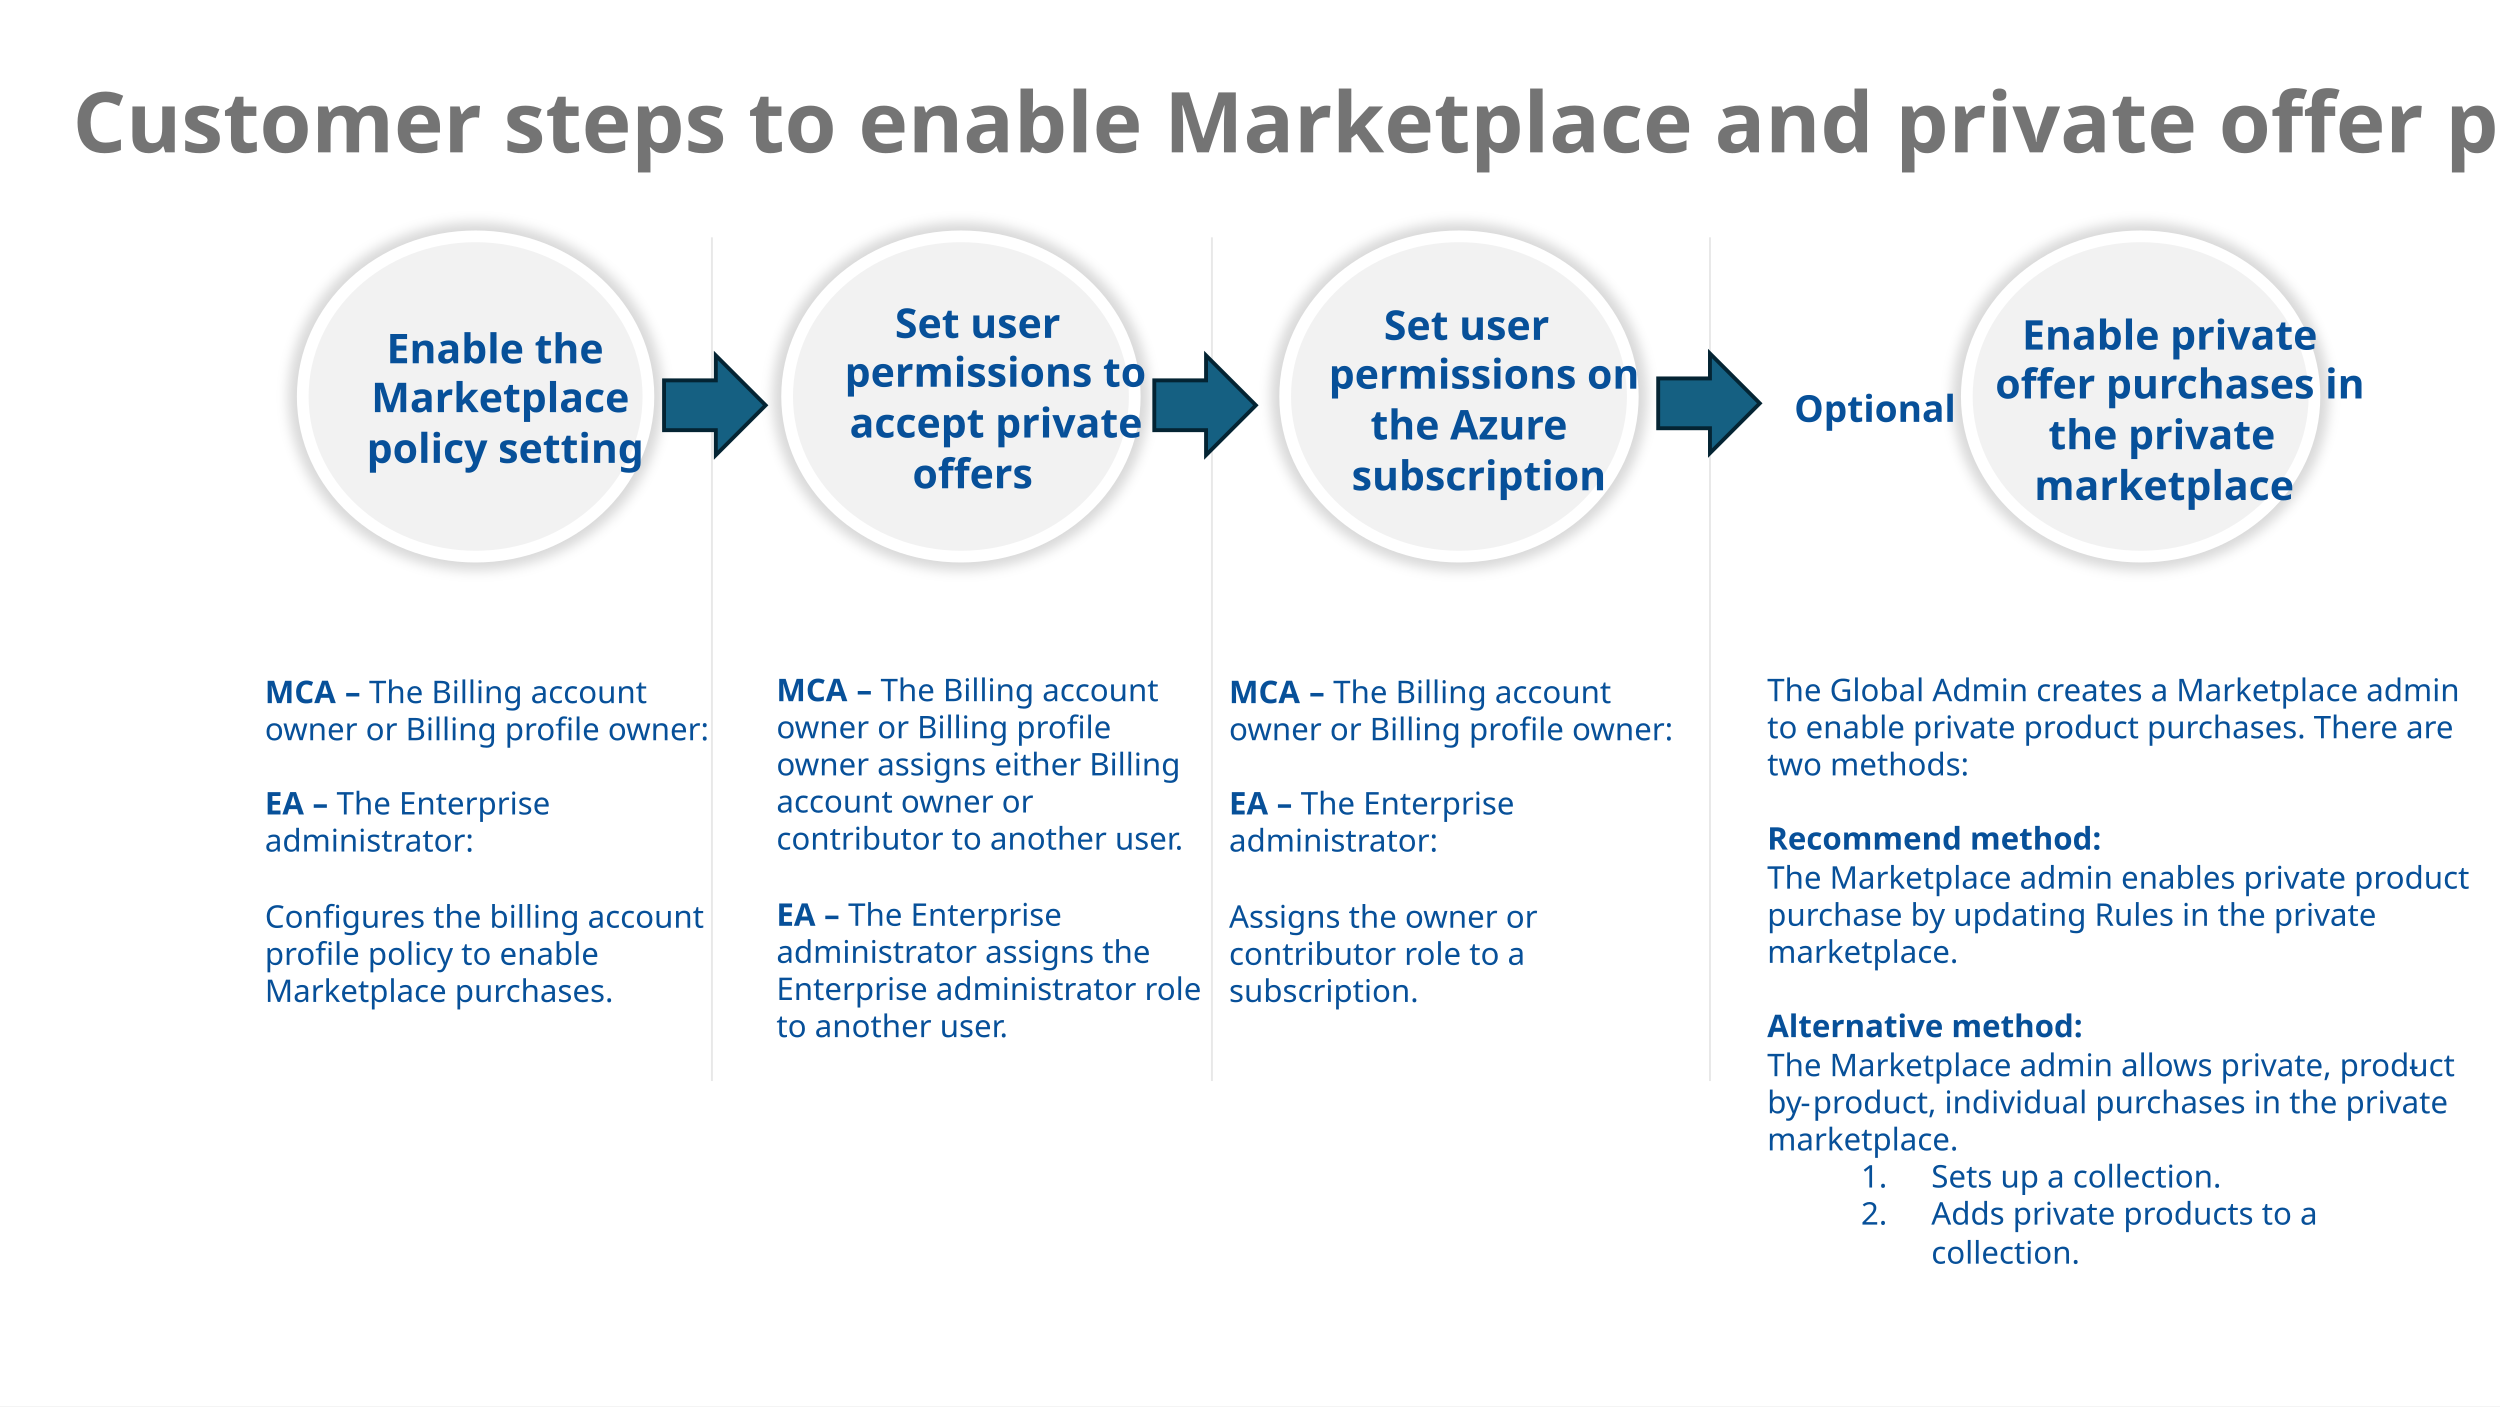
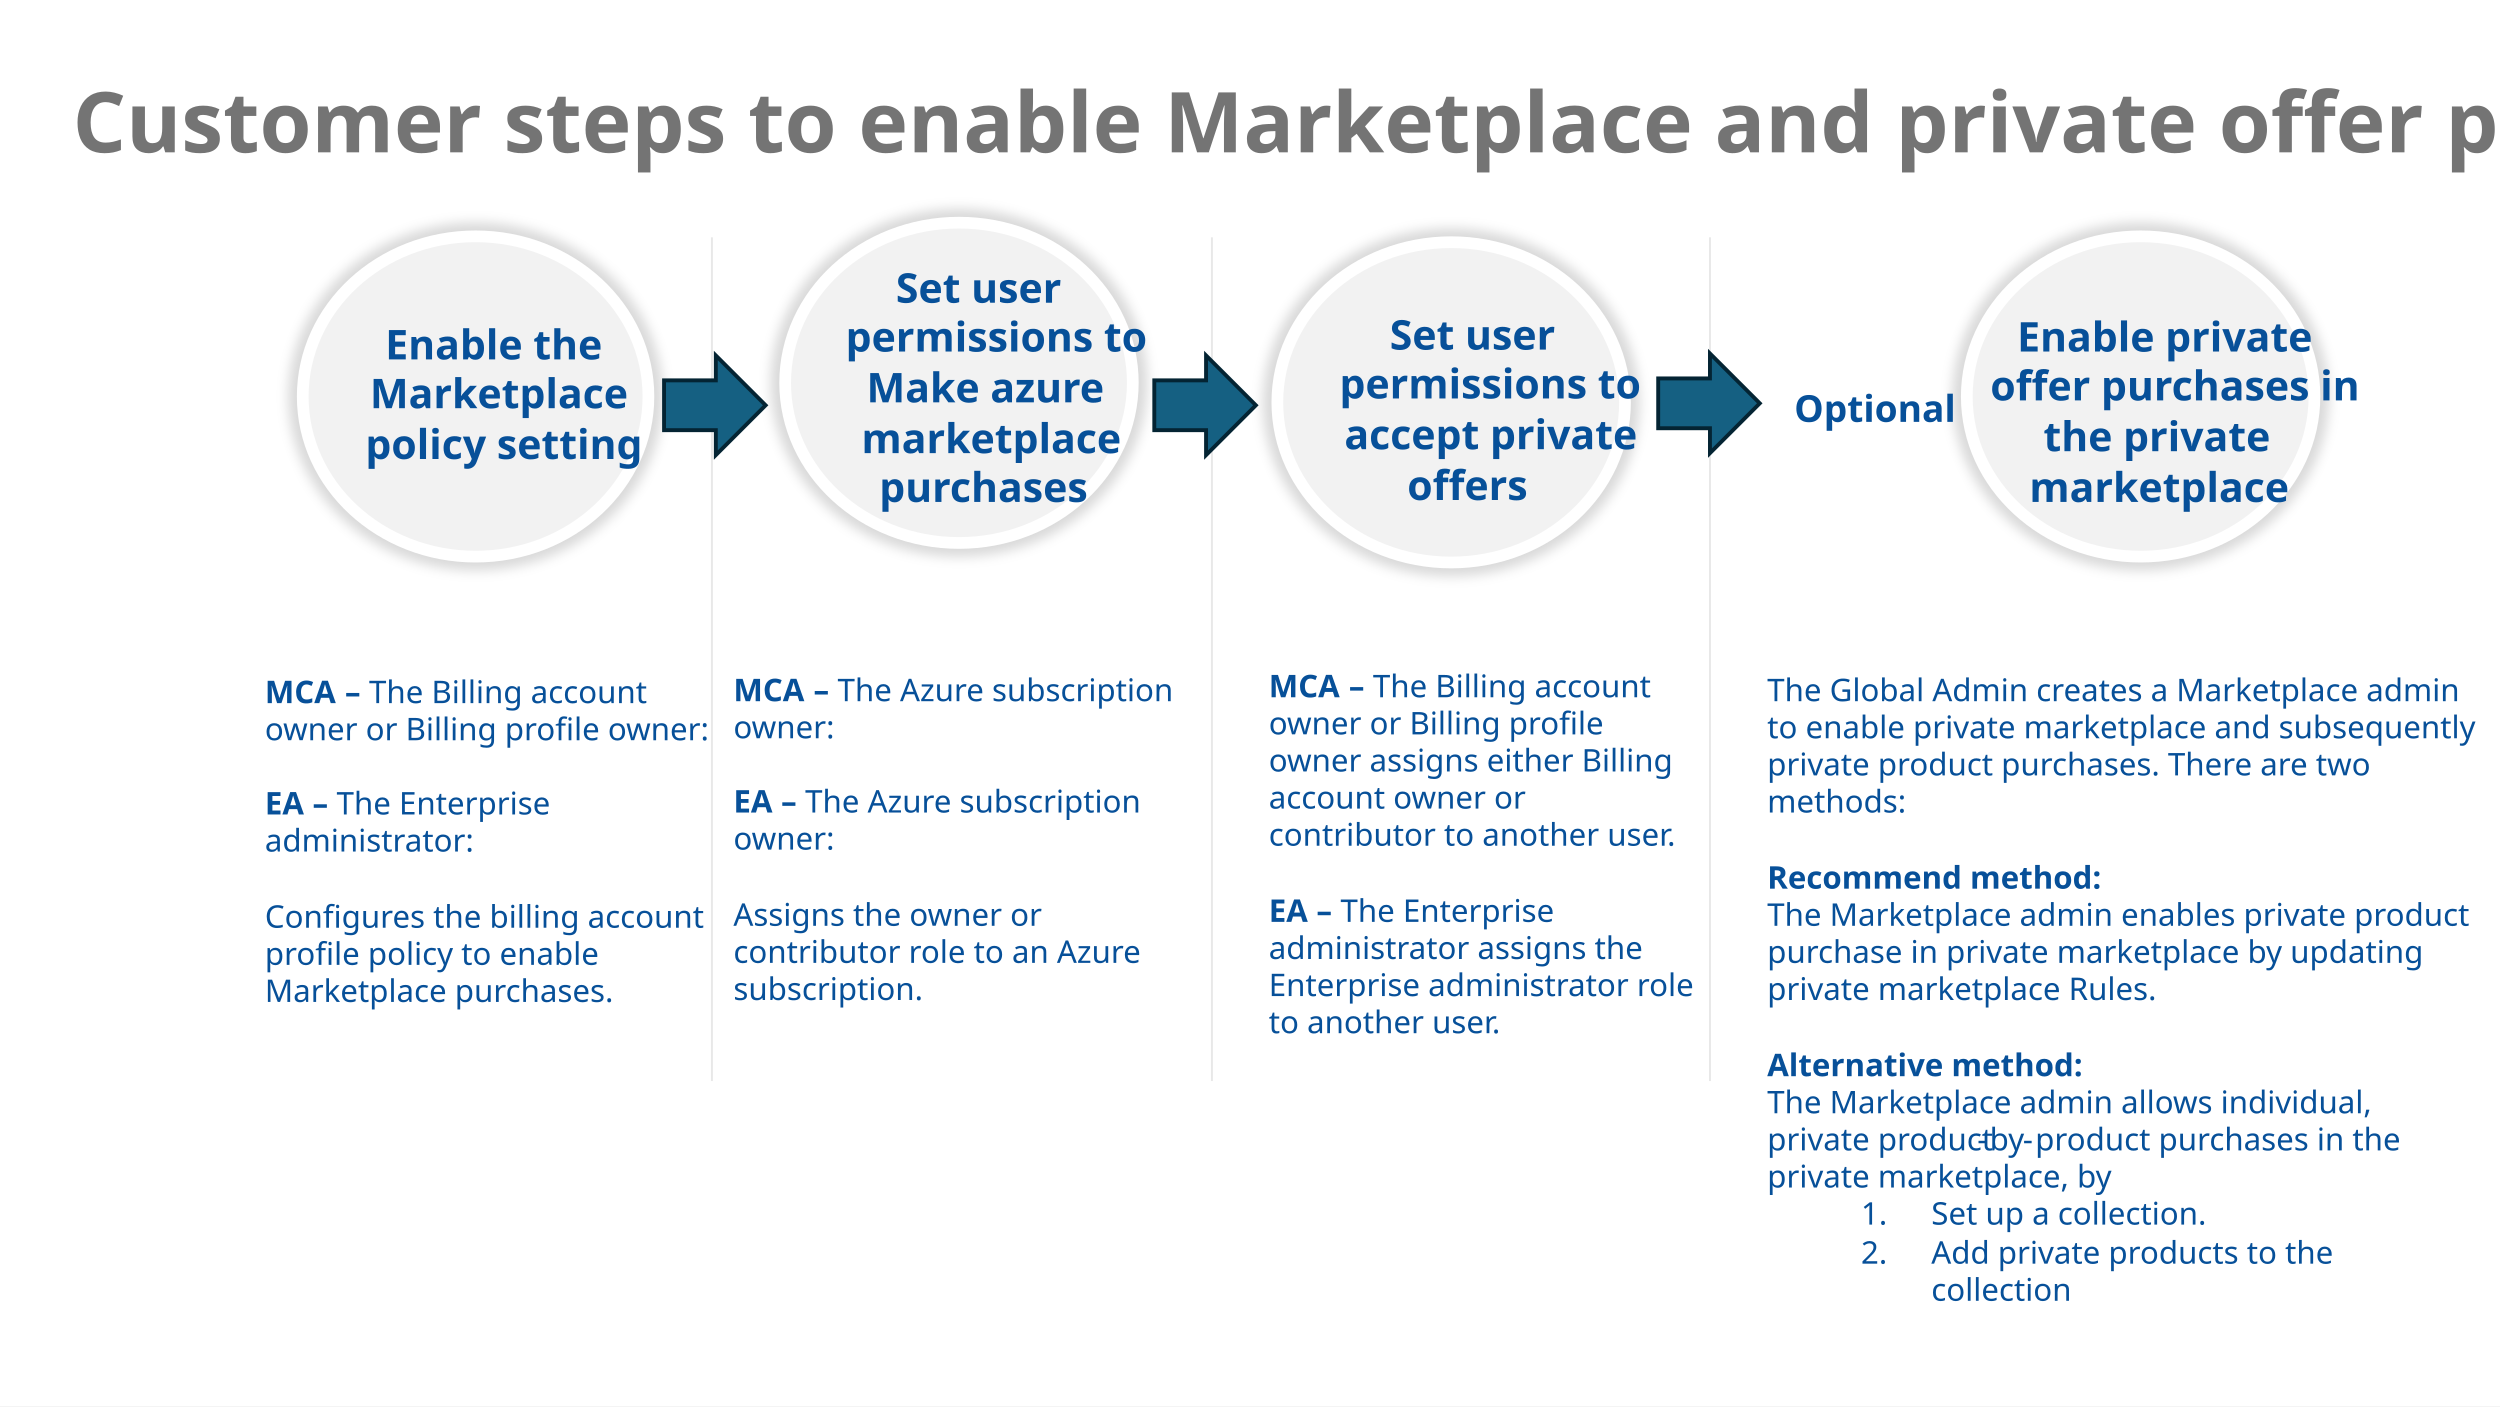
<svg xmlns="http://www.w3.org/2000/svg" width="1280" height="720" overflow="hidden">
  <defs>
    <filter id="fx0" x="-10%" y="-10%" width="120%" height="120%" filterUnits="userSpaceOnUse" primitiveUnits="userSpaceOnUse">
      <feComponentTransfer color-interpolation-filters="sRGB">
        <feFuncR type="discrete" tableValues="0 0" />
        <feFuncG type="discrete" tableValues="0 0" />
        <feFuncB type="discrete" tableValues="0 0" />
        <feFuncA type="linear" slope="0.149" intercept="0" />
      </feComponentTransfer>
      <feGaussianBlur stdDeviation="3.111 3.111" />
    </filter>
    <filter id="fx1" x="-10%" y="-10%" width="120%" height="120%" filterUnits="userSpaceOnUse" primitiveUnits="userSpaceOnUse">
      <feComponentTransfer color-interpolation-filters="sRGB">
        <feFuncR type="discrete" tableValues="0 0" />
        <feFuncG type="discrete" tableValues="0 0" />
        <feFuncB type="discrete" tableValues="0 0" />
        <feFuncA type="linear" slope="0.149" intercept="0" />
      </feComponentTransfer>
      <feGaussianBlur stdDeviation="3.111 3.111" />
    </filter>
    <filter id="fx2" x="-10%" y="-10%" width="120%" height="120%" filterUnits="userSpaceOnUse" primitiveUnits="userSpaceOnUse">
      <feComponentTransfer color-interpolation-filters="sRGB">
        <feFuncR type="discrete" tableValues="0 0" />
        <feFuncG type="discrete" tableValues="0 0" />
        <feFuncB type="discrete" tableValues="0 0" />
        <feFuncA type="linear" slope="0.149" intercept="0" />
      </feComponentTransfer>
      <feGaussianBlur stdDeviation="3.111 3.111" />
    </filter>
    <filter id="fx3" x="-10%" y="-10%" width="120%" height="120%" filterUnits="userSpaceOnUse" primitiveUnits="userSpaceOnUse">
      <feComponentTransfer color-interpolation-filters="sRGB">
        <feFuncR type="discrete" tableValues="0 0" />
        <feFuncG type="discrete" tableValues="0 0" />
        <feFuncB type="discrete" tableValues="0 0" />
        <feFuncA type="linear" slope="0.149" intercept="0" />
      </feComponentTransfer>
      <feGaussianBlur stdDeviation="3.111 3.111" />
    </filter>
    <clipPath id="clip4">
      <path d="M243.5 121C194.623 121 155 157.713 155 203 155 248.287 194.623 285 243.5 285 292.377 285 332 248.287 332 203 332 157.713 292.377 121 243.5 121ZM1.90735e-05 1.07288e-05 1280 1.07288e-05 1280 720 1.90735e-05 720Z" fill-rule="evenodd" clip-rule="evenodd" />
    </clipPath>
    <clipPath id="clip5">
-       <path d="M747 121C697.847 121 658 157.713 658 203 658 248.287 697.847 285 747 285 796.153 285 836 248.287 836 203 836 157.713 796.153 121 747 121ZM1.90735e-05 1.07288e-05 1280 1.07288e-05 1280 720 1.90735e-05 720Z" fill-rule="evenodd" clip-rule="evenodd" />
+       <path d="M491 114C441.847 114 402 150.713 402 196 402 241.287 441.847 278 491 278 540.153 278 580 241.287 580 196 580 150.713 540.153 114 491 114ZM1.90735e-05 1.07288e-05 1280 1.07288e-05 1280 720 1.90735e-05 720Z" fill-rule="evenodd" clip-rule="evenodd" />
    </clipPath>
    <clipPath id="clip6">
-       <path d="M492 121C442.847 121 403 157.713 403 203 403 248.287 442.847 285 492 285 541.153 285 581 248.287 581 203 581 157.713 541.153 121 492 121ZM1.90735e-05 1.07288e-05 1280 1.07288e-05 1280 720 1.90735e-05 720Z" fill-rule="evenodd" clip-rule="evenodd" />
+       <path d="M743 124C693.847 124 654 160.713 654 206 654 251.287 693.847 288 743 288 792.153 288 832 251.287 832 206 832 160.713 792.153 124 743 124ZM1.90735e-05 1.07288e-05 1280 1.07288e-05 1280 720 1.90735e-05 720Z" fill-rule="evenodd" clip-rule="evenodd" />
    </clipPath>
    <clipPath id="clip7">
      <path d="M1096 121C1046.85 121 1007 157.713 1007 203 1007 248.287 1046.85 285 1096 285 1145.15 285 1185 248.287 1185 203 1185 157.713 1145.15 121 1096 121ZM1.90735e-05 1.07288e-05 1280 1.07288e-05 1280 720 1.90735e-05 720Z" fill-rule="evenodd" clip-rule="evenodd" />
    </clipPath>
  </defs>
  <g>
    <rect x="0" y="0" width="1280" height="720" fill="#FFFFFF" />
    <g clip-path="url(#clip4)">
      <g filter="url(#fx0)" transform="translate(136 103)">
        <g>
          <path d="M14.575 100C14.575 52.448 56.179 13.9 107.5 13.9 158.821 13.9 200.425 52.448 200.425 100 200.425 147.552 158.821 186.1 107.5 186.1 56.179 186.1 14.575 147.552 14.575 100Z" stroke="#FFFFFF" stroke-width="6" stroke-miterlimit="8" fill="#F2F2F2" fill-rule="evenodd" />
        </g>
      </g>
    </g>
    <path d="M155 203C155 157.713 194.623 121 243.5 121 292.377 121 332 157.713 332 203 332 248.287 292.377 285 243.5 285 194.623 285 155 248.287 155 203Z" stroke="#FFFFFF" stroke-width="6" stroke-miterlimit="8" fill="#F2F2F2" fill-rule="evenodd" />
-     <text fill="#075099" font-family="Segoe UI Semibold,Segoe UI Semibold_MSFontService,sans-serif" font-weight="600" font-size="21" transform="translate(197.909 186)">Enable the</text>
-     <text fill="#075099" font-family="Segoe UI Semibold,Segoe UI Semibold_MSFontService,sans-serif" font-weight="600" font-size="21" transform="translate(190.075 211)">Marketplace</text>
-     <text fill="#075099" font-family="Segoe UI Semibold,Segoe UI Semibold_MSFontService,sans-serif" font-weight="600" font-size="21" transform="translate(187.749 237)">policy setting</text>
+     <text fill="#075099" font-family="Segoe UI Semibold,Segoe UI Semibold_MSFontService,sans-serif" font-weight="600" font-size="21" transform="translate(197.23 184)">Enable the</text>
+     <text fill="#075099" font-family="Segoe UI Semibold,Segoe UI Semibold_MSFontService,sans-serif" font-weight="600" font-size="21" transform="translate(189.397 209)">Marketplace</text>
+     <text fill="#075099" font-family="Segoe UI Semibold,Segoe UI Semibold_MSFontService,sans-serif" font-weight="600" font-size="21" transform="translate(187.07 235)">policy setting</text>
    <g clip-path="url(#clip5)">
-       <g filter="url(#fx1)" transform="translate(639 103)">
+       <g filter="url(#fx1)" transform="translate(383 96)">
        <g>
          <path d="M14.55 100C14.55 52.448 56.389 13.9 108 13.9 159.611 13.9 201.45 52.448 201.45 100 201.45 147.552 159.611 186.1 108 186.1 56.389 186.1 14.55 147.552 14.55 100Z" stroke="#FFFFFF" stroke-width="6" stroke-miterlimit="8" fill="#F2F2F2" fill-rule="evenodd" />
        </g>
      </g>
    </g>
-     <path d="M658 203C658 157.713 697.847 121 747 121 796.153 121 836 157.713 836 203 836 248.287 796.153 285 747 285 697.847 285 658 248.287 658 203Z" stroke="#FFFFFF" stroke-width="6" stroke-miterlimit="8" fill="#F2F2F2" fill-rule="evenodd" />
+     <path d="M402 196C402 150.713 441.847 114 491 114 540.153 114 580 150.713 580 196 580 241.287 540.153 278 491 278 441.847 278 402 241.287 402 196Z" stroke="#FFFFFF" stroke-width="6" stroke-miterlimit="8" fill="#F2F2F2" fill-rule="evenodd" />
    <g clip-path="url(#clip6)">
-       <g filter="url(#fx2)" transform="translate(384 103)">
+       <g filter="url(#fx2)" transform="translate(635 106)">
        <g>
          <path d="M14.55 100C14.55 52.448 56.389 13.9 108 13.9 159.611 13.9 201.45 52.448 201.45 100 201.45 147.552 159.611 186.1 108 186.1 56.389 186.1 14.55 147.552 14.55 100Z" stroke="#FFFFFF" stroke-width="6" stroke-miterlimit="8" fill="#F2F2F2" fill-rule="evenodd" />
        </g>
      </g>
    </g>
-     <path d="M403 203C403 157.713 442.847 121 492 121 541.153 121 581 157.713 581 203 581 248.287 541.153 285 492 285 442.847 285 403 248.287 403 203Z" stroke="#FFFFFF" stroke-width="6" stroke-miterlimit="8" fill="#F2F2F2" fill-rule="evenodd" />
+     <path d="M654 206C654 160.713 693.847 124 743 124 792.153 124 832 160.713 832 206 832 251.287 792.153 288 743 288 693.847 288 654 251.287 654 206Z" stroke="#FFFFFF" stroke-width="6" stroke-miterlimit="8" fill="#F2F2F2" fill-rule="evenodd" />
    <g clip-path="url(#clip7)">
      <g filter="url(#fx3)" transform="translate(988 103)">
        <g>
          <path d="M14.55 100C14.55 52.448 56.389 13.9 108 13.9 159.611 13.9 201.45 52.448 201.45 100 201.45 147.552 159.611 186.1 108 186.1 56.389 186.1 14.55 147.552 14.55 100Z" stroke="#FFFFFF" stroke-width="6" stroke-miterlimit="8" fill="#F2F2F2" fill-rule="evenodd" />
        </g>
      </g>
    </g>
    <path d="M1007 203C1007 157.713 1046.85 121 1096 121 1145.15 121 1185 157.713 1185 203 1185 248.287 1145.15 285 1096 285 1046.85 285 1007 248.287 1007 203Z" stroke="#FFFFFF" stroke-width="6" stroke-miterlimit="8" fill="#F2F2F2" fill-rule="evenodd" />
    <path d="M364.5 121.5 364.5 553.5" stroke="#E8E8E8" stroke-miterlimit="8" fill="none" fill-rule="evenodd" />
    <path d="M620.5 121.5 620.5 553.5" stroke="#E8E8E8" stroke-miterlimit="8" fill="none" fill-rule="evenodd" />
-     <text fill="#075099" font-family="Segoe UI Semibold,Segoe UI Semibold_MSFontService,sans-serif" font-weight="600" font-size="21" transform="translate(458.199 173)">Set user</text>
-     <text fill="#075099" font-family="Segoe UI Semibold,Segoe UI Semibold_MSFontService,sans-serif" font-weight="600" font-size="21" transform="translate(432.479 198)">permissions to</text>
-     <text fill="#075099" font-family="Segoe UI Semibold,Segoe UI Semibold_MSFontService,sans-serif" font-weight="600" font-size="21" transform="translate(434.985 224)">accept private</text>
-     <text fill="#075099" font-family="Segoe UI Semibold,Segoe UI Semibold_MSFontService,sans-serif" font-weight="600" font-size="21" transform="translate(467.185 250)">offers</text>
-     <text fill="#075099" font-family="Segoe UI Semibold,Segoe UI Semibold_MSFontService,sans-serif" font-weight="600" font-size="21" transform="translate(708.524 174)">Set user</text>
-     <text fill="#075099" font-family="Segoe UI Semibold,Segoe UI Semibold_MSFontService,sans-serif" font-weight="600" font-size="21" transform="translate(680.324 199)">permissions on</text>
-     <text fill="#075099" font-family="Segoe UI Semibold,Segoe UI Semibold_MSFontService,sans-serif" font-weight="600" font-size="21" transform="translate(701.684 225)">the Azure</text>
-     <text fill="#075099" font-family="Segoe UI Semibold,Segoe UI Semibold_MSFontService,sans-serif" font-weight="600" font-size="21" transform="translate(692.031 251)">subscription</text>
-     <text fill="#075099" font-family="Segoe UI Semibold,Segoe UI Semibold_MSFontService,sans-serif" font-weight="600" font-size="21" transform="translate(1035.3 179)">Enable private</text>
-     <text fill="#075099" font-family="Segoe UI Semibold,Segoe UI Semibold_MSFontService,sans-serif" font-weight="600" font-size="21" transform="translate(1021.59 204)">offer purchases in</text>
-     <text fill="#075099" font-family="Segoe UI Semibold,Segoe UI Semibold_MSFontService,sans-serif" font-weight="600" font-size="21" transform="translate(1048.78 230)">the private</text>
-     <text fill="#075099" font-family="Segoe UI Semibold,Segoe UI Semibold_MSFontService,sans-serif" font-weight="600" font-size="21" transform="translate(1041.56 256)">marketplace</text>
+     <text fill="#075099" font-family="Segoe UI Semibold,Segoe UI Semibold_MSFontService,sans-serif" font-weight="600" font-size="21" transform="translate(711.532 179)">Set user</text>
+     <text fill="#075099" font-family="Segoe UI Semibold,Segoe UI Semibold_MSFontService,sans-serif" font-weight="600" font-size="21" transform="translate(685.812 204)">permissions to</text>
+     <text fill="#075099" font-family="Segoe UI Semibold,Segoe UI Semibold_MSFontService,sans-serif" font-weight="600" font-size="21" transform="translate(688.319 230)">accept private</text>
+     <text fill="#075099" font-family="Segoe UI Semibold,Segoe UI Semibold_MSFontService,sans-serif" font-weight="600" font-size="21" transform="translate(720.519 256)">offers</text>
+     <text fill="#075099" font-family="Segoe UI Semibold,Segoe UI Semibold_MSFontService,sans-serif" font-weight="600" font-size="21" transform="translate(458.674 155)">Set user</text>
+     <text fill="#075099" font-family="Segoe UI Semibold,Segoe UI Semibold_MSFontService,sans-serif" font-weight="600" font-size="21" transform="translate(432.954 180)">permissions to</text>
+     <text fill="#075099" font-family="Segoe UI Semibold,Segoe UI Semibold_MSFontService,sans-serif" font-weight="600" font-size="21" transform="translate(443.668 206)">Make azure</text>
+     <text fill="#075099" font-family="Segoe UI Semibold,Segoe UI Semibold_MSFontService,sans-serif" font-weight="600" font-size="21" transform="translate(441.054 232)">marketplace</text>
+     <text fill="#075099" font-family="Segoe UI Semibold,Segoe UI Semibold_MSFontService,sans-serif" font-weight="600" font-size="21" transform="translate(450.168 257)">purchases</text>
+     <text fill="#075099" font-family="Segoe UI Semibold,Segoe UI Semibold_MSFontService,sans-serif" font-weight="600" font-size="21" transform="translate(1032.76 180)">Enable private</text>
+     <text fill="#075099" font-family="Segoe UI Semibold,Segoe UI Semibold_MSFontService,sans-serif" font-weight="600" font-size="21" transform="translate(1019.04 205)">offer purchases in</text>
+     <text fill="#075099" font-family="Segoe UI Semibold,Segoe UI Semibold_MSFontService,sans-serif" font-weight="600" font-size="21" transform="translate(1046.24 231)">the private</text>
+     <text fill="#075099" font-family="Segoe UI Semibold,Segoe UI Semibold_MSFontService,sans-serif" font-weight="600" font-size="21" transform="translate(1039.02 257)">marketplace</text>
    <text fill="#075099" font-family="Segoe UI,Segoe UI_MSFontService,sans-serif" font-weight="700" font-size="16" transform="translate(135.605 360)">MCA</text>
    <text fill="#075099" font-family="Segoe UI,Segoe UI_MSFontService,sans-serif" font-weight="700" font-size="16" transform="translate(176.605 360)">–</text>
    <text fill="#075099" font-family="Segoe UI,Segoe UI_MSFontService,sans-serif" font-weight="400" font-size="16" transform="translate(188.938 360)">The Billing account</text>
    <text fill="#075099" font-family="Segoe UI,Segoe UI_MSFontService,sans-serif" font-weight="400" font-size="16" transform="translate(135.605 379)">owner or Billing profile owner:</text>
    <text fill="#075099" font-family="Segoe UI,Segoe UI_MSFontService,sans-serif" font-weight="700" font-size="16" transform="translate(135.605 417)">EA</text>
    <text fill="#075099" font-family="Segoe UI,Segoe UI_MSFontService,sans-serif" font-weight="700" font-size="16" transform="translate(159.998 417)">–</text>
    <text fill="#075099" font-family="Segoe UI,Segoe UI_MSFontService,sans-serif" font-weight="400" font-size="16" transform="translate(172.332 417)">The Enterprise</text>
    <text fill="#075099" font-family="Segoe UI,Segoe UI_MSFontService,sans-serif" font-weight="400" font-size="16" transform="translate(135.605 436)">administrator:</text>
    <text fill="#075099" font-family="Segoe UI,Segoe UI_MSFontService,sans-serif" font-weight="400" font-size="16" transform="translate(135.605 475)">Configures the billing account</text>
    <text fill="#075099" font-family="Segoe UI,Segoe UI_MSFontService,sans-serif" font-weight="400" font-size="16" transform="translate(135.605 494)">profile policy to enable</text>
    <text fill="#075099" font-family="Segoe UI,Segoe UI_MSFontService,sans-serif" font-weight="400" font-size="16" transform="translate(135.605 513)">Marketplace purchases.</text>
-     <text fill="#075099" font-family="Segoe UI,Segoe UI_MSFontService,sans-serif" font-weight="700" font-size="16" transform="translate(629.26 360)">MCA</text>
-     <text fill="#075099" font-family="Segoe UI,Segoe UI_MSFontService,sans-serif" font-weight="700" font-size="16" transform="translate(670.26 360)">–</text>
-     <text fill="#075099" font-family="Segoe UI,Segoe UI_MSFontService,sans-serif" font-weight="400" font-size="16" transform="translate(682.593 360)">The Billing account</text>
-     <text fill="#075099" font-family="Segoe UI,Segoe UI_MSFontService,sans-serif" font-weight="400" font-size="16" transform="translate(629.26 379)">owner or Billing profile owner:</text>
-     <text fill="#075099" font-family="Segoe UI,Segoe UI_MSFontService,sans-serif" font-weight="700" font-size="16" transform="translate(629.26 417)">EA</text>
-     <text fill="#075099" font-family="Segoe UI,Segoe UI_MSFontService,sans-serif" font-weight="700" font-size="16" transform="translate(653.653 417)">–</text>
-     <text fill="#075099" font-family="Segoe UI,Segoe UI_MSFontService,sans-serif" font-weight="400" font-size="16" transform="translate(665.986 417)">The Enterprise</text>
-     <text fill="#075099" font-family="Segoe UI,Segoe UI_MSFontService,sans-serif" font-weight="400" font-size="16" transform="translate(629.26 436)">administrator:</text>
-     <text fill="#075099" font-family="Segoe UI,Segoe UI_MSFontService,sans-serif" font-weight="400" font-size="16" transform="translate(629.26 475)">Assigns the owner or</text>
-     <text fill="#075099" font-family="Segoe UI,Segoe UI_MSFontService,sans-serif" font-weight="400" font-size="16" transform="translate(629.26 494)">contributor role to a</text>
-     <text fill="#075099" font-family="Segoe UI,Segoe UI_MSFontService,sans-serif" font-weight="400" font-size="16" transform="translate(629.26 513)">subscription.</text>
+     <text fill="#075099" font-family="Segoe UI,Segoe UI_MSFontService,sans-serif" font-weight="700" font-size="16" transform="translate(375.502 359)">MCA</text>
+     <text fill="#075099" font-family="Segoe UI,Segoe UI_MSFontService,sans-serif" font-weight="700" font-size="16" transform="translate(416.502 359)">–</text>
+     <text fill="#075099" font-family="Segoe UI,Segoe UI_MSFontService,sans-serif" font-weight="400" font-size="16" transform="translate(428.835 359)">The Azure subscription</text>
+     <text fill="#075099" font-family="Segoe UI,Segoe UI_MSFontService,sans-serif" font-weight="400" font-size="16" transform="translate(375.502 378)">owner:</text>
+     <text fill="#075099" font-family="Segoe UI,Segoe UI_MSFontService,sans-serif" font-weight="700" font-size="16" transform="translate(375.502 416)">EA</text>
+     <text fill="#075099" font-family="Segoe UI,Segoe UI_MSFontService,sans-serif" font-weight="700" font-size="16" transform="translate(399.895 416)">–</text>
+     <text fill="#075099" font-family="Segoe UI,Segoe UI_MSFontService,sans-serif" font-weight="400" font-size="16" transform="translate(412.228 416)">The Azure subscription</text>
+     <text fill="#075099" font-family="Segoe UI,Segoe UI_MSFontService,sans-serif" font-weight="400" font-size="16" transform="translate(375.502 435)">owner:</text>
+     <text fill="#075099" font-family="Segoe UI,Segoe UI_MSFontService,sans-serif" font-weight="400" font-size="16" transform="translate(375.502 474)">Assigns the owner or</text>
+     <text fill="#075099" font-family="Segoe UI,Segoe UI_MSFontService,sans-serif" font-weight="400" font-size="16" transform="translate(375.502 493)">contributor role to an Azure</text>
+     <text fill="#075099" font-family="Segoe UI,Segoe UI_MSFontService,sans-serif" font-weight="400" font-size="16" transform="translate(375.502 512)">subscription.</text>
    <text fill="#075099" font-family="Segoe UI,Segoe UI_MSFontService,sans-serif" font-weight="400" font-size="16" transform="translate(904.817 359)">The Global Admin creates a Marketplace admin</text>
-     <text fill="#075099" font-family="Segoe UI,Segoe UI_MSFontService,sans-serif" font-weight="400" font-size="16" transform="translate(904.817 378)">to enable private product purchases. There are</text>
-     <text fill="#075099" font-family="Segoe UI,Segoe UI_MSFontService,sans-serif" font-weight="400" font-size="16" transform="translate(904.817 397)">two methods:</text>
-     <text fill="#075099" font-family="Segoe UI,Segoe UI_MSFontService,sans-serif" font-weight="700" font-size="16" transform="translate(904.817 435)">Recommend method:</text>
-     <text fill="#075099" font-family="Segoe UI,Segoe UI_MSFontService,sans-serif" font-weight="400" font-size="16" transform="translate(904.817 455)">The Marketplace admin enables private product</text>
-     <text fill="#075099" font-family="Segoe UI,Segoe UI_MSFontService,sans-serif" font-weight="400" font-size="16" transform="translate(904.817 474)">purchase by updating Rules in the private</text>
-     <text fill="#075099" font-family="Segoe UI,Segoe UI_MSFontService,sans-serif" font-weight="400" font-size="16" transform="translate(904.817 493)">marketplace.</text>
-     <text fill="#075099" font-family="Segoe UI,Segoe UI_MSFontService,sans-serif" font-weight="700" font-size="16" transform="translate(904.817 531)">Alternative method:</text>
-     <text fill="#075099" font-family="Segoe UI,Segoe UI_MSFontService,sans-serif" font-weight="400" font-size="16" transform="translate(904.817 551)">The Marketplace admin allows private, product</text>
-     <text fill="#075099" font-family="Segoe UI,Segoe UI_MSFontService,sans-serif" font-weight="400" font-size="16" transform="translate(1233.2 551)">-</text>
-     <text fill="#075099" font-family="Segoe UI,Segoe UI_MSFontService,sans-serif" font-weight="400" font-size="16" transform="translate(904.817 570)">by</text>
-     <text fill="#075099" font-family="Segoe UI,Segoe UI_MSFontService,sans-serif" font-weight="400" font-size="16" transform="translate(921.817 570)">-</text>
-     <text fill="#075099" font-family="Segoe UI,Segoe UI_MSFontService,sans-serif" font-weight="400" font-size="16" transform="translate(928.151 570)">product, individual purchases in the private</text>
-     <text fill="#075099" font-family="Segoe UI,Segoe UI_MSFontService,sans-serif" font-weight="400" font-size="16" transform="translate(904.817 589)">marketplace.</text>
-     <text fill="#075099" font-family="Segoe UI,Segoe UI_MSFontService,sans-serif" font-weight="400" font-size="16" transform="translate(952.817 608)">1.</text>
-     <text fill="#075099" font-family="Segoe UI,Segoe UI_MSFontService,sans-serif" font-weight="400" font-size="16" transform="translate(988.817 608)">Sets up a collection.</text>
-     <text fill="#075099" font-family="Segoe UI,Segoe UI_MSFontService,sans-serif" font-weight="400" font-size="16" transform="translate(952.817 627)">2.</text>
-     <text fill="#075099" font-family="Segoe UI,Segoe UI_MSFontService,sans-serif" font-weight="400" font-size="16" transform="translate(988.817 627)">Adds private products to a</text>
-     <text fill="#075099" font-family="Segoe UI,Segoe UI_MSFontService,sans-serif" font-weight="400" font-size="16" transform="translate(988.817 647)">collection.</text>
+     <text fill="#075099" font-family="Segoe UI,Segoe UI_MSFontService,sans-serif" font-weight="400" font-size="16" transform="translate(904.817 378)">to enable private marketplace and subsequently</text>
+     <text fill="#075099" font-family="Segoe UI,Segoe UI_MSFontService,sans-serif" font-weight="400" font-size="16" transform="translate(904.817 397)">private product purchases. There are two</text>
+     <text fill="#075099" font-family="Segoe UI,Segoe UI_MSFontService,sans-serif" font-weight="400" font-size="16" transform="translate(904.817 416)">methods:</text>
+     <text fill="#075099" font-family="Segoe UI,Segoe UI_MSFontService,sans-serif" font-weight="700" font-size="16" transform="translate(904.817 455)">Recommend method:</text>
+     <text fill="#075099" font-family="Segoe UI,Segoe UI_MSFontService,sans-serif" font-weight="400" font-size="16" transform="translate(904.817 474)">The Marketplace admin enables private product</text>
+     <text fill="#075099" font-family="Segoe UI,Segoe UI_MSFontService,sans-serif" font-weight="400" font-size="16" transform="translate(904.817 493)">purchase in private marketplace by updating</text>
+     <text fill="#075099" font-family="Segoe UI,Segoe UI_MSFontService,sans-serif" font-weight="400" font-size="16" transform="translate(904.817 512)">private marketplace Rules.</text>
+     <text fill="#075099" font-family="Segoe UI,Segoe UI_MSFontService,sans-serif" font-weight="700" font-size="16" transform="translate(904.817 551)">Alternative method:</text>
+     <text fill="#075099" font-family="Segoe UI,Segoe UI_MSFontService,sans-serif" font-weight="400" font-size="16" transform="translate(904.817 570)">The Marketplace admin allows individual,</text>
+     <text fill="#075099" font-family="Segoe UI,Segoe UI_MSFontService,sans-serif" font-weight="400" font-size="16" transform="translate(904.817 589)">private product</text>
+     <text fill="#075099" font-family="Segoe UI,Segoe UI_MSFontService,sans-serif" font-weight="400" font-size="16" transform="translate(1012.36 589)">-</text>
+     <text fill="#075099" font-family="Segoe UI,Segoe UI_MSFontService,sans-serif" font-weight="400" font-size="16" transform="translate(1018.69 589)">by</text>
+     <text fill="#075099" font-family="Segoe UI,Segoe UI_MSFontService,sans-serif" font-weight="400" font-size="16" transform="translate(1035.69 589)">-</text>
+     <text fill="#075099" font-family="Segoe UI,Segoe UI_MSFontService,sans-serif" font-weight="400" font-size="16" transform="translate(1042.02 589)">product purchases in the</text>
+     <text fill="#075099" font-family="Segoe UI,Segoe UI_MSFontService,sans-serif" font-weight="400" font-size="16" transform="translate(904.817 608)">private marketplace, by</text>
+     <text fill="#075099" font-family="Segoe UI,Segoe UI_MSFontService,sans-serif" font-weight="400" font-size="16" transform="translate(952.817 627)">1.</text>
+     <text fill="#075099" font-family="Segoe UI,Segoe UI_MSFontService,sans-serif" font-weight="400" font-size="16" transform="translate(988.817 627)">Set up a collection.</text>
+     <text fill="#075099" font-family="Segoe UI,Segoe UI_MSFontService,sans-serif" font-weight="400" font-size="16" transform="translate(952.817 647)">2.</text>
+     <text fill="#075099" font-family="Segoe UI,Segoe UI_MSFontService,sans-serif" font-weight="400" font-size="16" transform="translate(988.817 647)">Add private products to the</text>
+     <text fill="#075099" font-family="Segoe UI,Segoe UI_MSFontService,sans-serif" font-weight="400" font-size="16" transform="translate(988.817 666)">collection</text>
    <path d="M340 194.75 366.5 194.75 366.5 182 392 207.5 366.5 233 366.5 220.25 340 220.25Z" stroke="#042433" stroke-width="2" stroke-miterlimit="8" fill="#156082" fill-rule="evenodd" />
    <path d="M591 194.75 617.5 194.75 617.5 182 643 207.5 617.5 233 617.5 220.25 591 220.25Z" stroke="#042433" stroke-width="2" stroke-miterlimit="8" fill="#156082" fill-rule="evenodd" />
    <text fill="#747474" font-family="Segoe UI Light,Segoe UI Light_MSFontService,sans-serif" font-weight="700" font-size="43" transform="translate(37.1926 78)">Customer steps to enable Marketplace and private offer purchases</text>
    <path d="M875.5 121.5 875.5 553.5" stroke="#E8E8E8" stroke-miterlimit="8" fill="none" fill-rule="evenodd" />
    <path d="M849 193.75 875.5 193.75 875.5 181 901 206.5 875.5 232 875.5 219.25 849 219.25Z" stroke="#042433" stroke-width="2" stroke-miterlimit="8" fill="#156082" fill-rule="evenodd" />
    <text fill="#075099" font-family="Segoe UI Semibold,Segoe UI Semibold_MSFontService,sans-serif" font-weight="600" font-size="19" transform="translate(918.631 216)">Optional</text>
-     <text fill="#075099" font-family="Segoe UI,Segoe UI_MSFontService,sans-serif" font-weight="700" font-size="16" transform="translate(397.519 359)">MCA</text>
-     <text fill="#075099" font-family="Segoe UI,Segoe UI_MSFontService,sans-serif" font-weight="700" font-size="16" transform="translate(438.519 359)">–</text>
-     <text fill="#075099" font-family="Segoe UI,Segoe UI_MSFontService,sans-serif" font-weight="400" font-size="16" transform="translate(450.853 359)">The Billing account</text>
-     <text fill="#075099" font-family="Segoe UI,Segoe UI_MSFontService,sans-serif" font-weight="400" font-size="16" transform="translate(397.519 378)">owner or Billing profile</text>
-     <text fill="#075099" font-family="Segoe UI,Segoe UI_MSFontService,sans-serif" font-weight="400" font-size="16" transform="translate(397.519 397)">owner assigns either Billing</text>
-     <text fill="#075099" font-family="Segoe UI,Segoe UI_MSFontService,sans-serif" font-weight="400" font-size="16" transform="translate(397.519 416)">account owner or</text>
-     <text fill="#075099" font-family="Segoe UI,Segoe UI_MSFontService,sans-serif" font-weight="400" font-size="16" transform="translate(397.519 435)">contributor to another user.</text>
-     <text fill="#075099" font-family="Segoe UI,Segoe UI_MSFontService,sans-serif" font-weight="700" font-size="16" transform="translate(397.519 474)">EA</text>
-     <text fill="#075099" font-family="Segoe UI,Segoe UI_MSFontService,sans-serif" font-weight="700" font-size="16" transform="translate(421.913 474)">–</text>
-     <text fill="#075099" font-family="Segoe UI,Segoe UI_MSFontService,sans-serif" font-weight="400" font-size="16" transform="translate(434.246 474)">The Enterprise</text>
-     <text fill="#075099" font-family="Segoe UI,Segoe UI_MSFontService,sans-serif" font-weight="400" font-size="16" transform="translate(397.519 493)">administrator assigns the</text>
-     <text fill="#075099" font-family="Segoe UI,Segoe UI_MSFontService,sans-serif" font-weight="400" font-size="16" transform="translate(397.519 512)">Enterprise administrator role</text>
-     <text fill="#075099" font-family="Segoe UI,Segoe UI_MSFontService,sans-serif" font-weight="400" font-size="16" transform="translate(397.519 531)">to another user.</text>
+     <text fill="#075099" font-family="Segoe UI,Segoe UI_MSFontService,sans-serif" font-weight="700" font-size="16" transform="translate(649.6 357)">MCA</text>
+     <text fill="#075099" font-family="Segoe UI,Segoe UI_MSFontService,sans-serif" font-weight="700" font-size="16" transform="translate(690.6 357)">–</text>
+     <text fill="#075099" font-family="Segoe UI,Segoe UI_MSFontService,sans-serif" font-weight="400" font-size="16" transform="translate(702.933 357)">The Billing account</text>
+     <text fill="#075099" font-family="Segoe UI,Segoe UI_MSFontService,sans-serif" font-weight="400" font-size="16" transform="translate(649.6 376)">owner or Billing profile</text>
+     <text fill="#075099" font-family="Segoe UI,Segoe UI_MSFontService,sans-serif" font-weight="400" font-size="16" transform="translate(649.6 395)">owner assigns either Billing</text>
+     <text fill="#075099" font-family="Segoe UI,Segoe UI_MSFontService,sans-serif" font-weight="400" font-size="16" transform="translate(649.6 414)">account owner or</text>
+     <text fill="#075099" font-family="Segoe UI,Segoe UI_MSFontService,sans-serif" font-weight="400" font-size="16" transform="translate(649.6 433)">contributor to another user.</text>
+     <text fill="#075099" font-family="Segoe UI,Segoe UI_MSFontService,sans-serif" font-weight="700" font-size="16" transform="translate(649.6 472)">EA</text>
+     <text fill="#075099" font-family="Segoe UI,Segoe UI_MSFontService,sans-serif" font-weight="700" font-size="16" transform="translate(673.993 472)">–</text>
+     <text fill="#075099" font-family="Segoe UI,Segoe UI_MSFontService,sans-serif" font-weight="400" font-size="16" transform="translate(686.327 472)">The Enterprise</text>
+     <text fill="#075099" font-family="Segoe UI,Segoe UI_MSFontService,sans-serif" font-weight="400" font-size="16" transform="translate(649.6 491)">administrator assigns the</text>
+     <text fill="#075099" font-family="Segoe UI,Segoe UI_MSFontService,sans-serif" font-weight="400" font-size="16" transform="translate(649.6 510)">Enterprise administrator role</text>
+     <text fill="#075099" font-family="Segoe UI,Segoe UI_MSFontService,sans-serif" font-weight="400" font-size="16" transform="translate(649.6 529)">to another user.</text>
  </g>
</svg>
